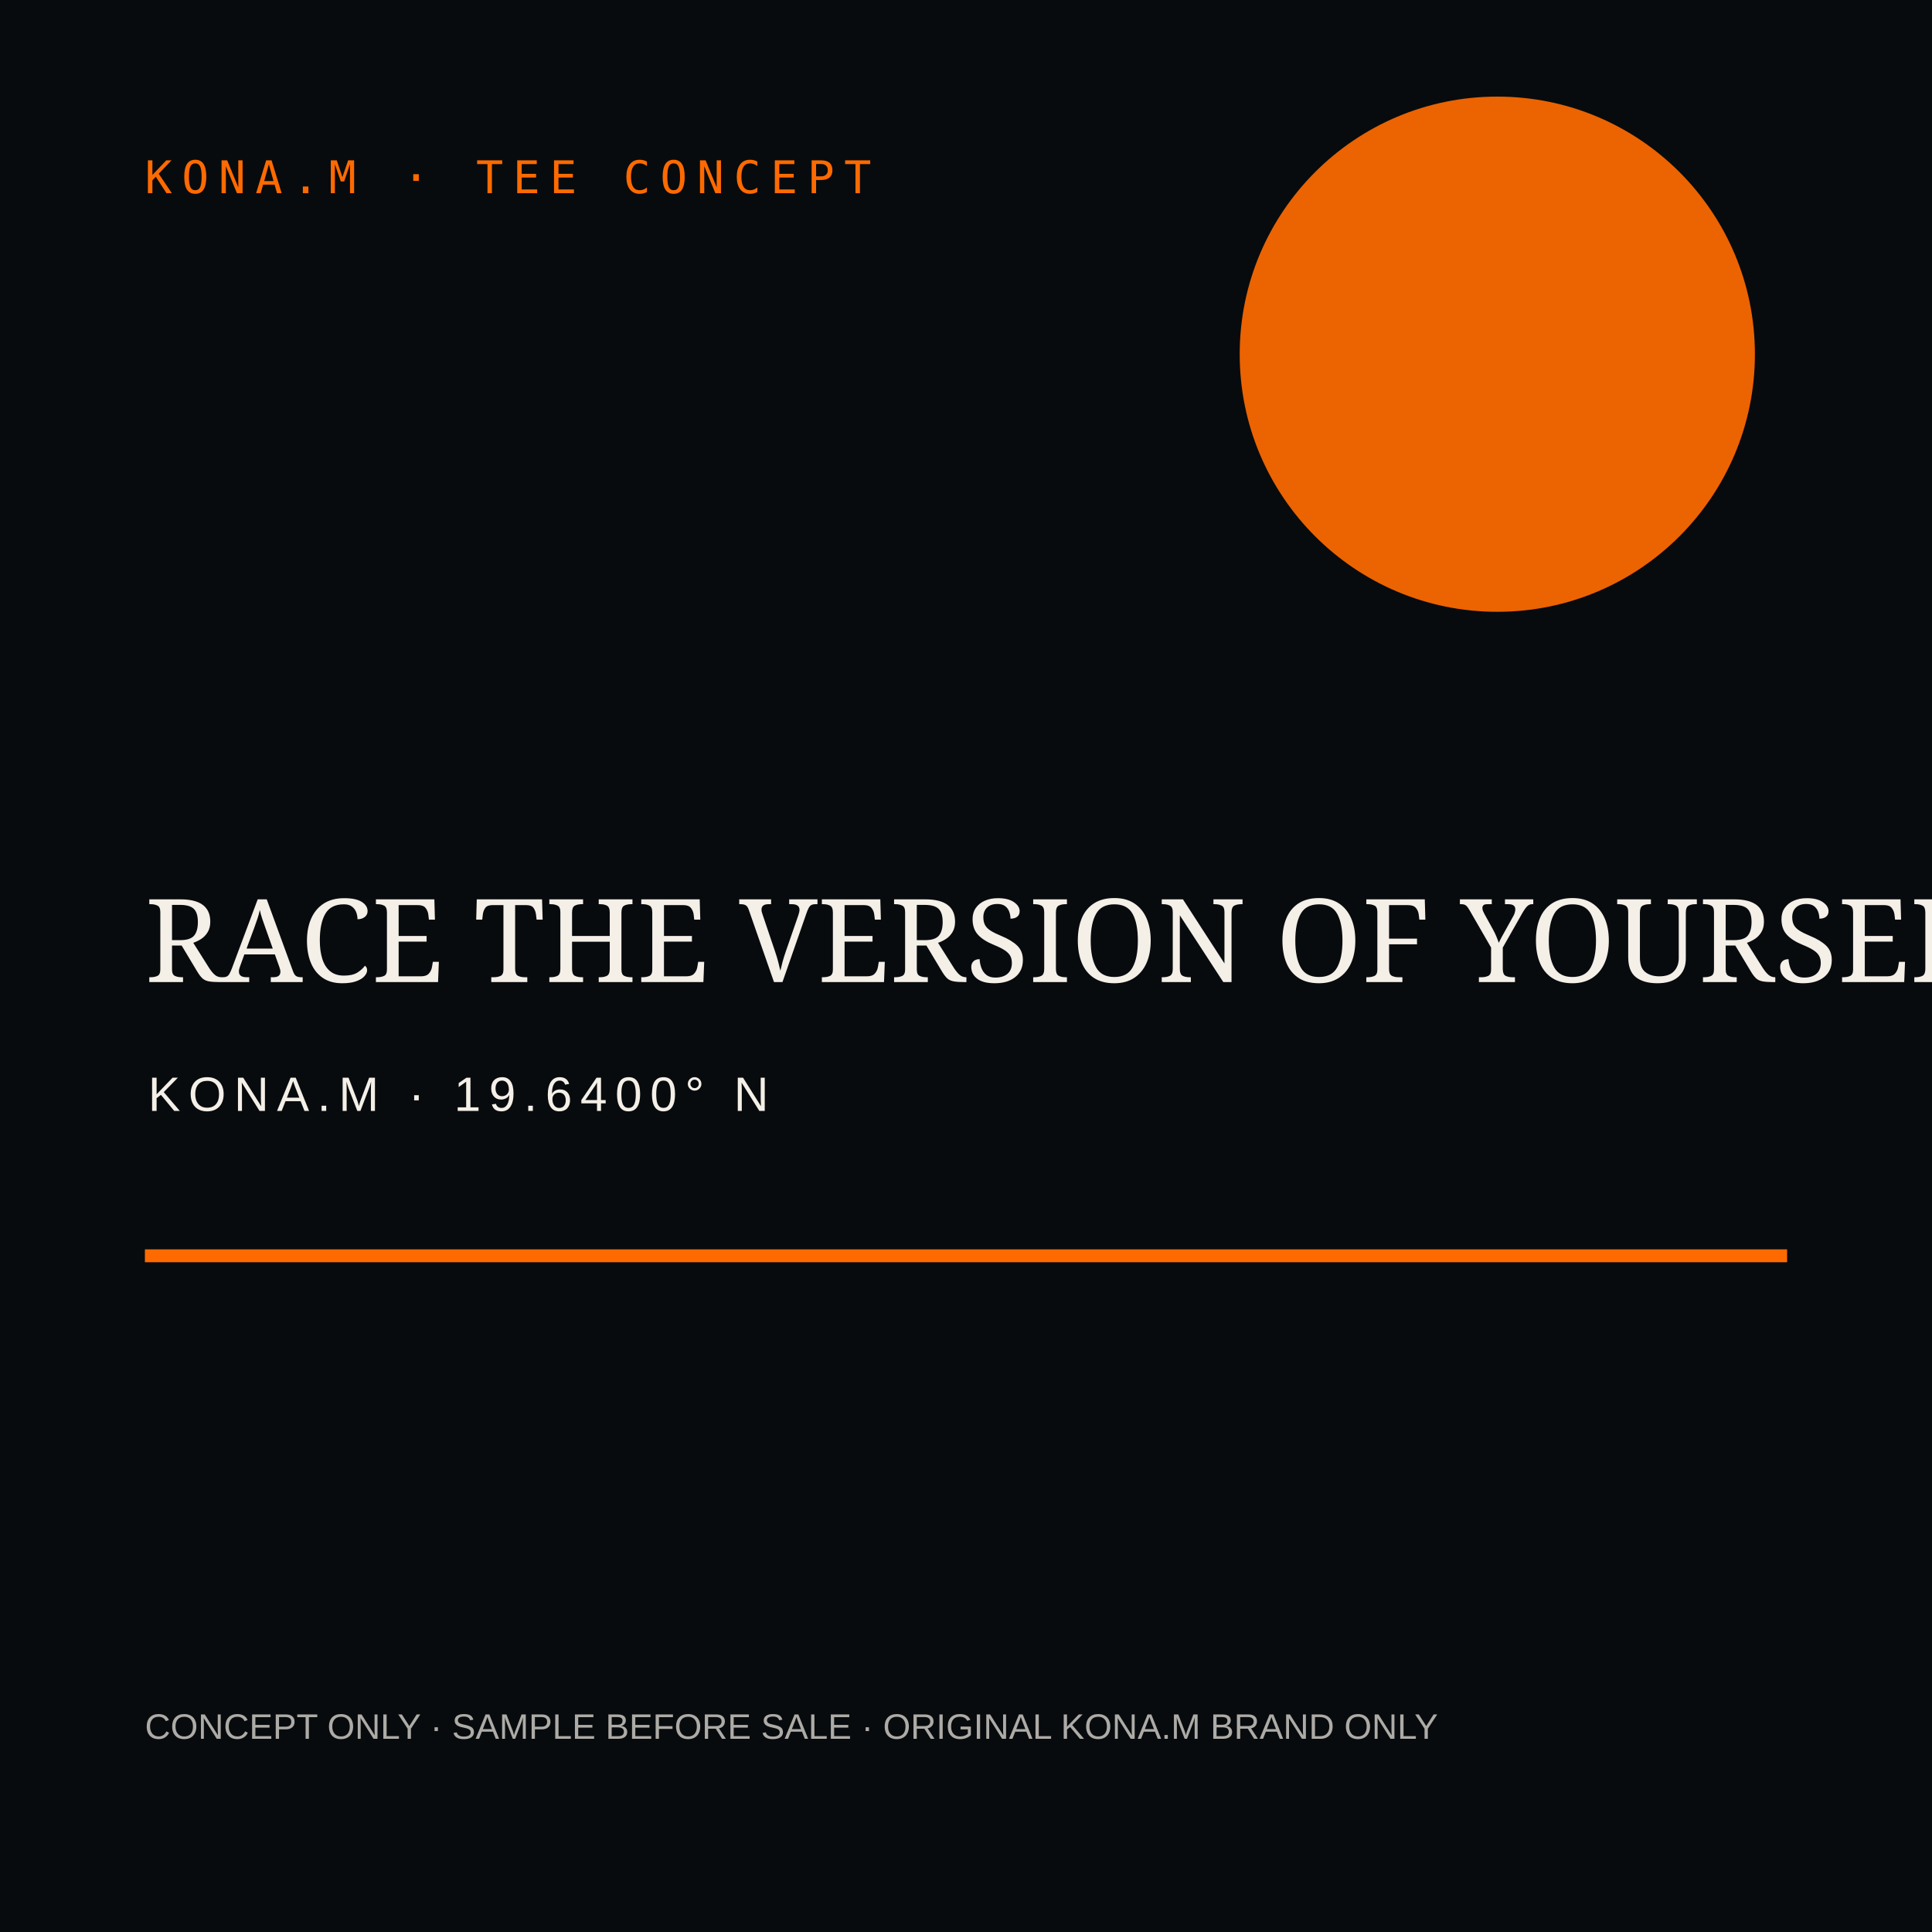
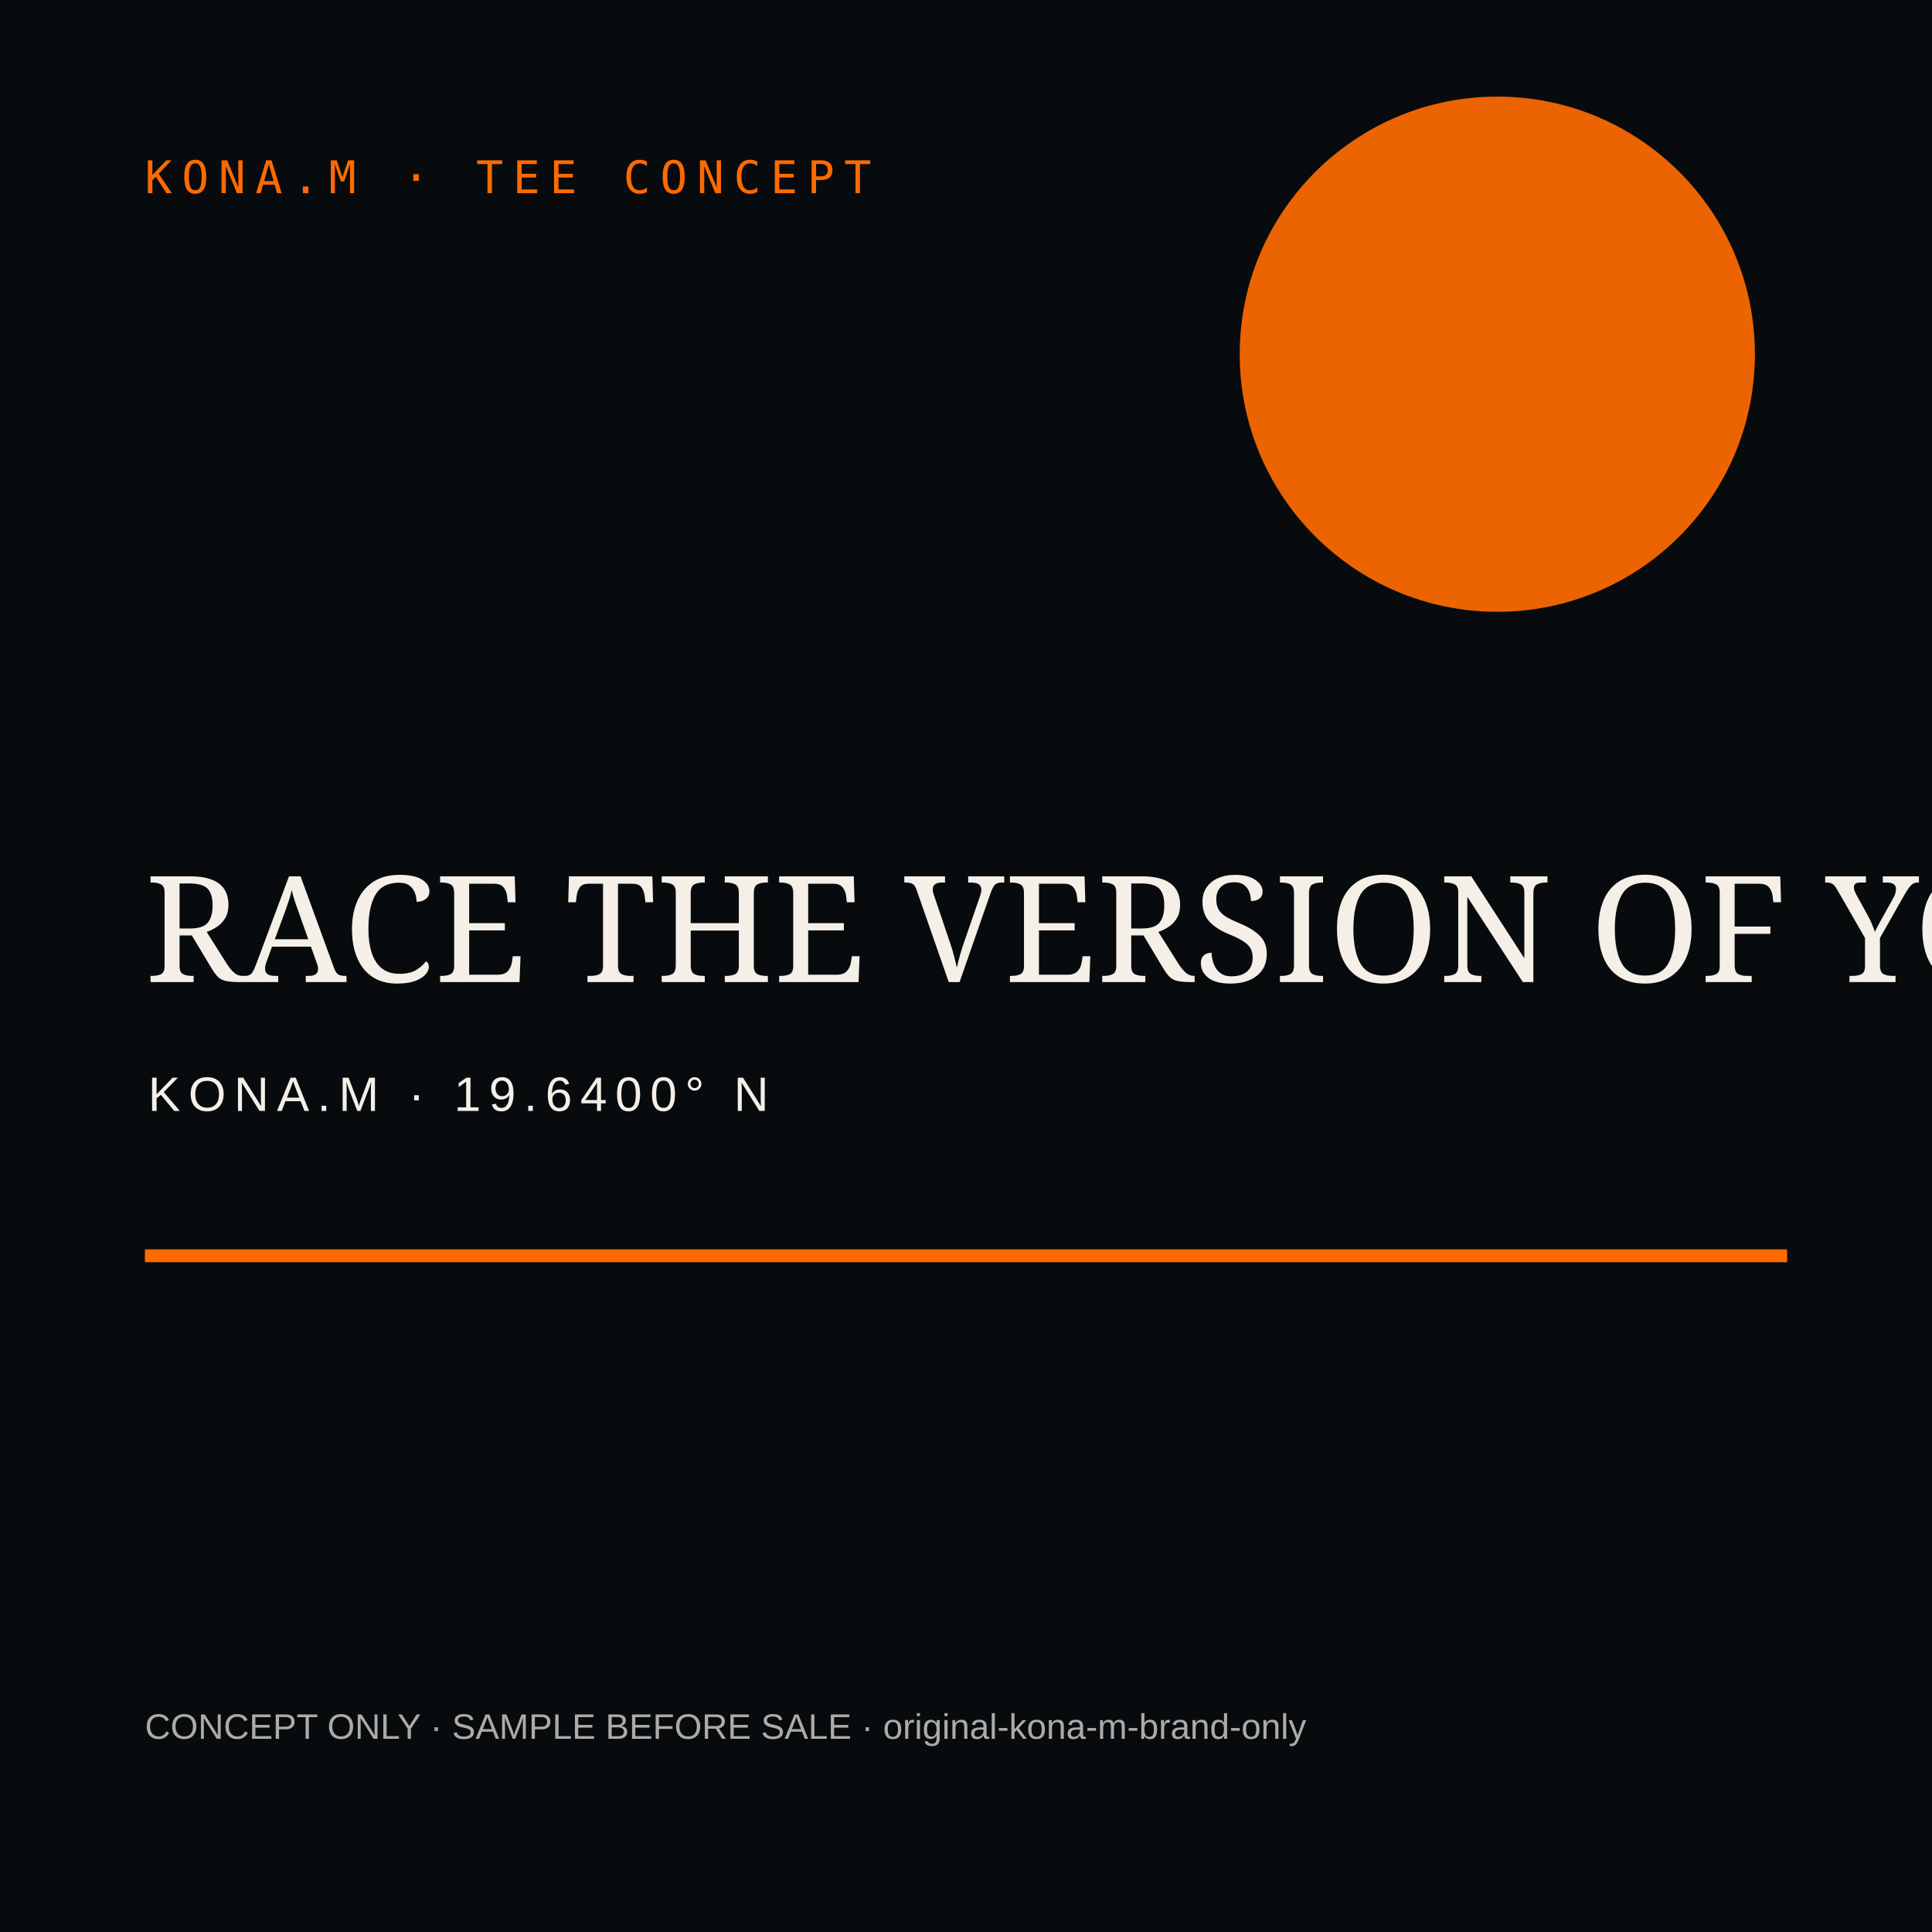
<svg xmlns="http://www.w3.org/2000/svg" width="1200" height="1200" viewBox="0 0 1200 1200">
  <rect width="1200" height="1200" fill="#080b0e" />
  <circle cx="930" cy="220" r="160" fill="#ff6a00" opacity=".92" />
  <text x="90" y="120" fill="#ff6a00" font-family="monospace" font-size="28" letter-spacing="6">KONA.M · TEE CONCEPT</text>
-   <text x="90" y="610" fill="#f4efe7" font-family="Georgia,serif" font-size="72">RACE THE VERSION OF YOURSELF</text>
+   <text x="90" y="610" fill="#f4efe7" font-family="Georgia,serif" font-size="92">RACE THE VERSION OF YOURSELF</text>
  <text x="92" y="690" fill="#f4efe7" font-family="Arial,sans-serif" font-size="30" letter-spacing="5">KONA.M · 19.6400° N</text>
  <path d="M90 780 H1110" stroke="#ff6a00" stroke-width="8" />
-   <text x="90" y="1080" fill="#f4efe7" opacity=".7" font-family="Arial,sans-serif" font-size="22">CONCEPT ONLY · SAMPLE BEFORE SALE · ORIGINAL KONA.M BRAND ONLY</text>
+   <text x="90" y="1080" fill="#f4efe7" opacity=".7" font-family="Arial,sans-serif" font-size="22">CONCEPT ONLY · SAMPLE BEFORE SALE · original-kona-m-brand-only</text>
</svg>
